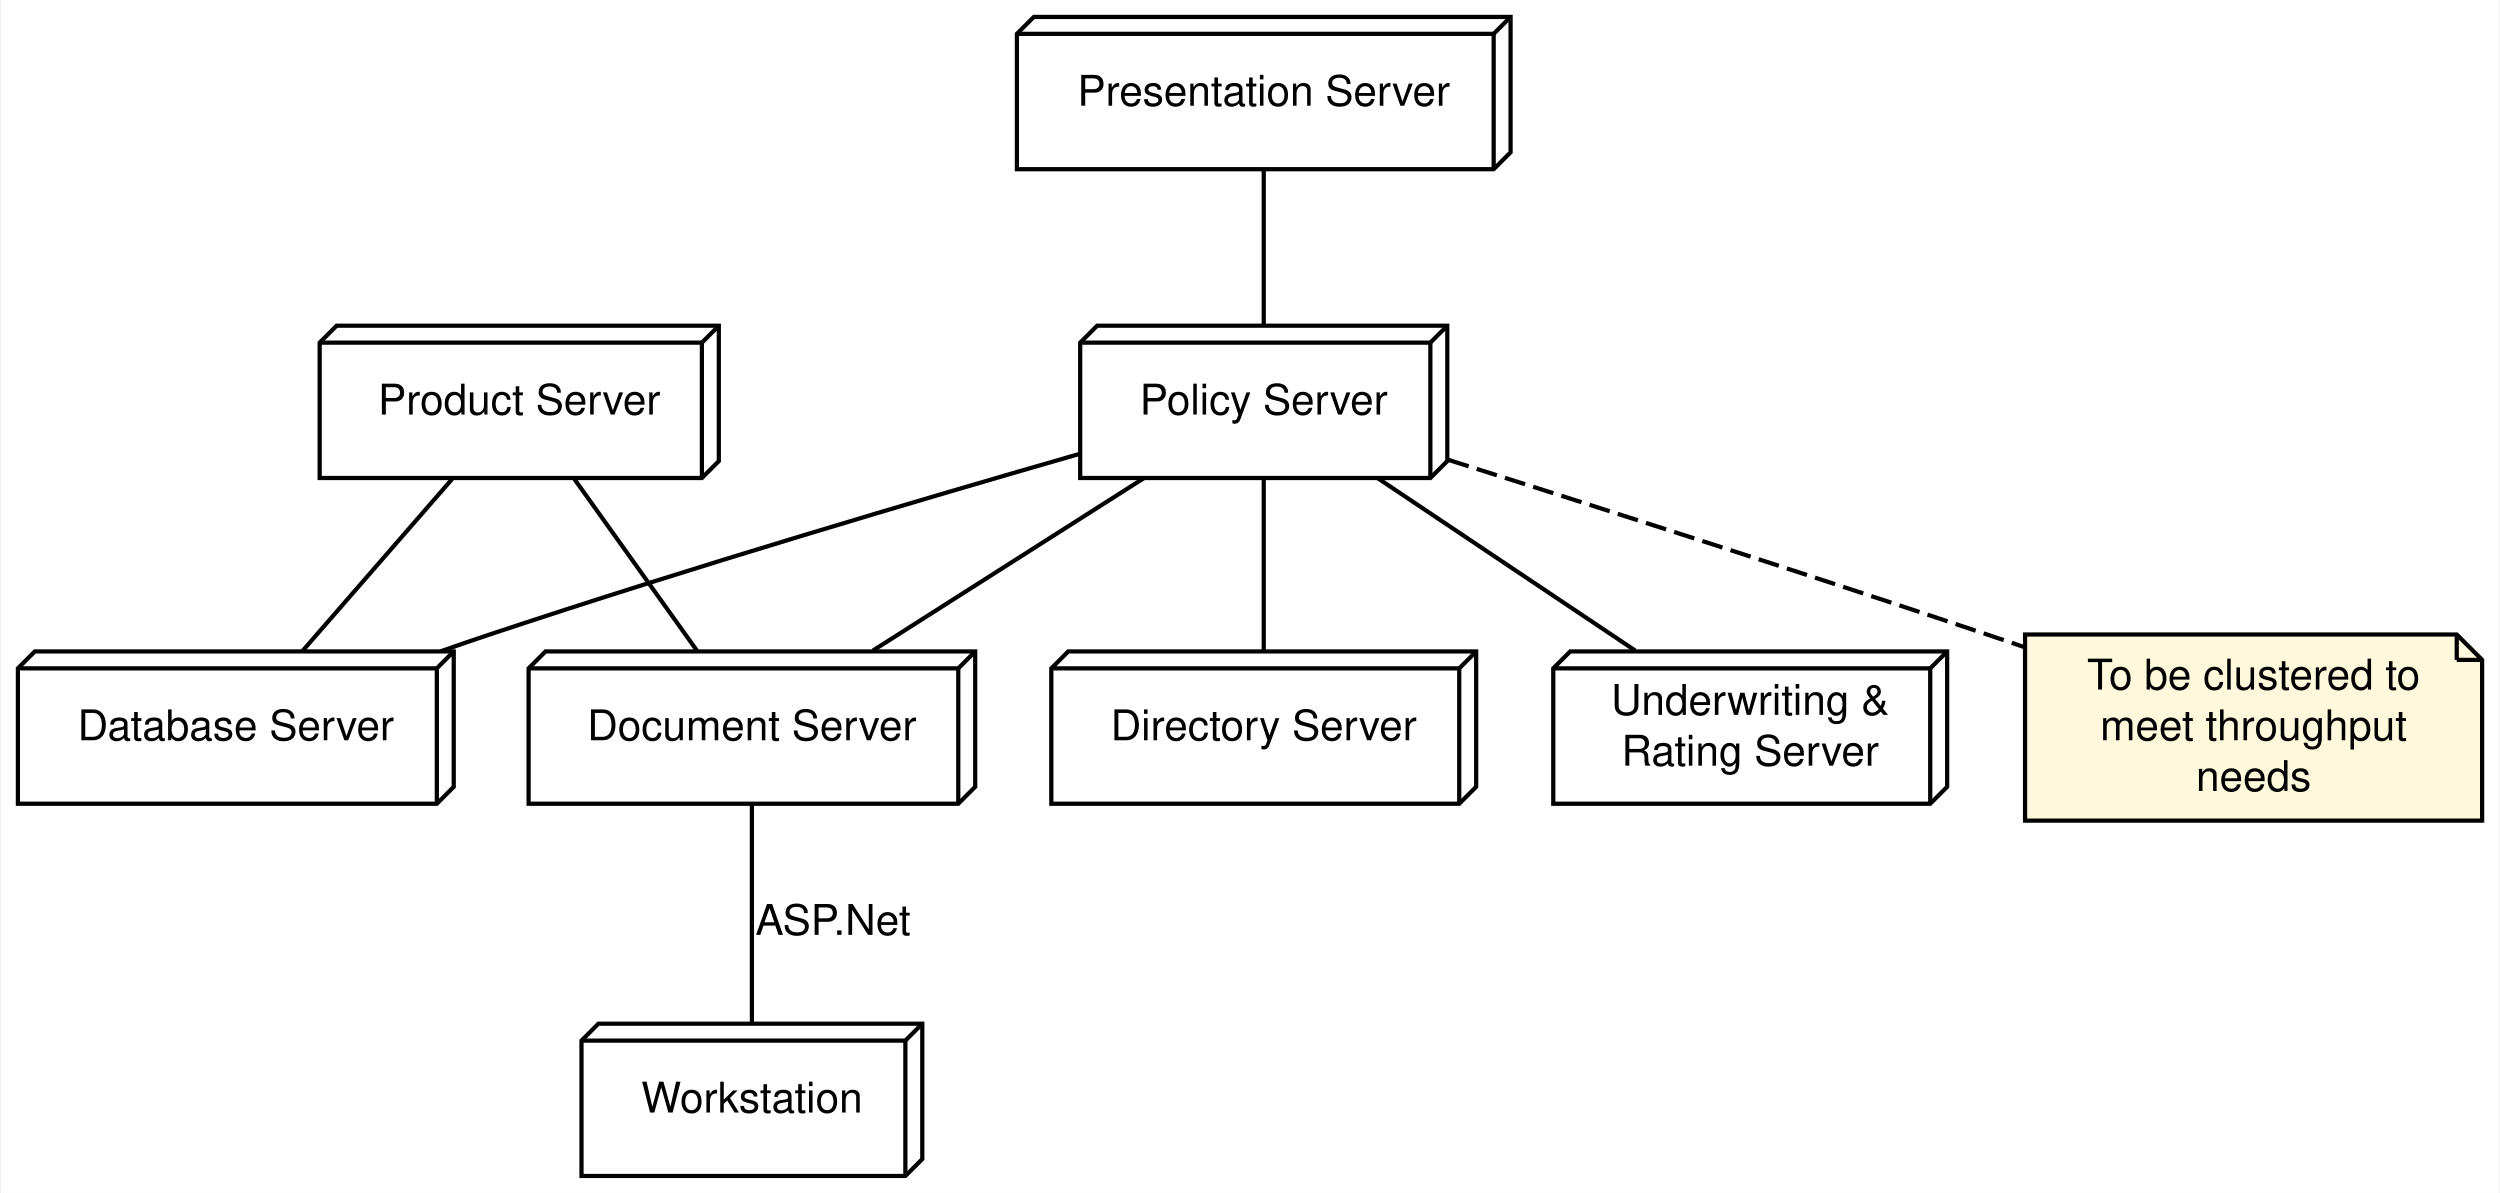
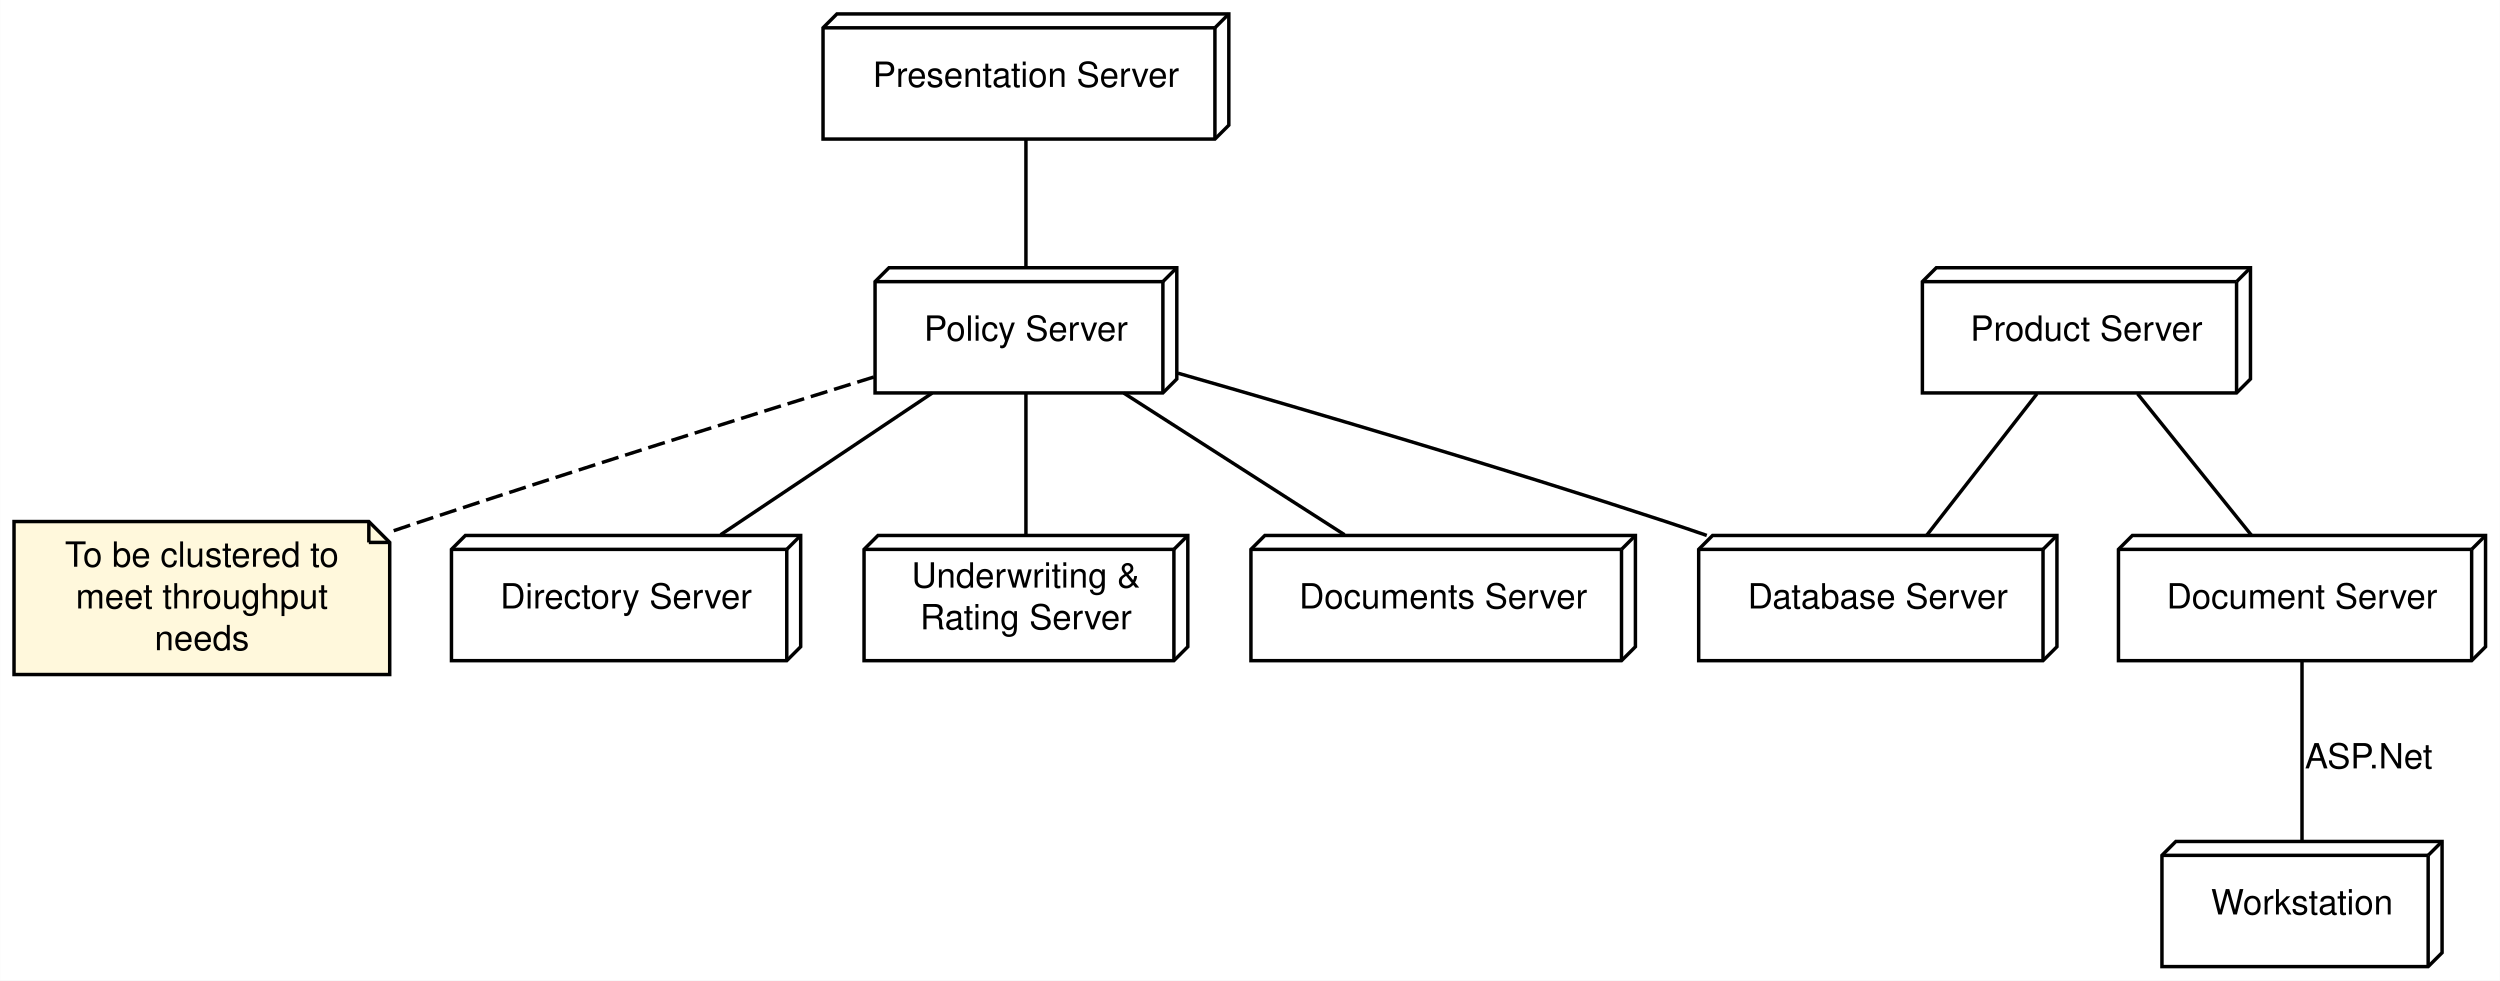
- <svg xmlns="http://www.w3.org/2000/svg" width="591pt" height="282pt" viewBox="0.00 0.00 590.52 282.00">
+ <svg xmlns="http://www.w3.org/2000/svg" width="719pt" height="282pt" viewBox="0.00 0.00 718.91 282.00">
  <g id="graph0" class="graph" transform="scale(1 1) rotate(0) translate(4 278)">
-     <polygon fill="#ffffff" stroke="transparent" points="-4,4 -4,-278 586.52,-278 586.52,4 -4,4" />
+     <polygon fill="#ffffff" stroke="transparent" points="-4,4 -4,-278 714.905,-278 714.905,4 -4,4" />
    <g id="node1" class="node">
-       <polygon fill="none" stroke="#000000" points="352.862,-274 240.155,-274 236.155,-270 236.155,-238 348.862,-238 352.862,-242 352.862,-274" />
-       <polyline fill="none" stroke="#000000" points="348.862,-270 236.155,-270 " />
-       <polyline fill="none" stroke="#000000" points="348.862,-270 348.862,-238 " />
-       <polyline fill="none" stroke="#000000" points="348.862,-270 352.862,-274 " />
-       <text text-anchor="middle" x="294.509" y="-253" font-family="Helvetica,sans-Serif" font-size="10.00" fill="#000000">Presentation Server</text>
+       <polygon fill="none" stroke="#000000" points="349.365,-274 236.659,-274 232.659,-270 232.659,-238 345.365,-238 349.365,-242 349.365,-274" />
+       <polyline fill="none" stroke="#000000" points="345.365,-270 232.659,-270 " />
+       <polyline fill="none" stroke="#000000" points="345.365,-270 345.365,-238 " />
+       <polyline fill="none" stroke="#000000" points="345.365,-270 349.365,-274 " />
+       <text text-anchor="middle" x="291.012" y="-253" font-family="Helvetica,sans-Serif" font-size="10.00" fill="#000000">Presentation Server</text>
    </g>
    <g id="node2" class="node">
-       <polygon fill="none" stroke="#000000" points="337.899,-201 255.118,-201 251.118,-197 251.118,-165 333.899,-165 337.899,-169 337.899,-201" />
-       <polyline fill="none" stroke="#000000" points="333.899,-197 251.118,-197 " />
-       <polyline fill="none" stroke="#000000" points="333.899,-197 333.899,-165 " />
-       <polyline fill="none" stroke="#000000" points="333.899,-197 337.899,-201 " />
-       <text text-anchor="middle" x="294.509" y="-180" font-family="Helvetica,sans-Serif" font-size="10.00" fill="#000000">Policy Server</text>
+       <polygon fill="none" stroke="#000000" points="334.402,-201 251.622,-201 247.622,-197 247.622,-165 330.402,-165 334.402,-169 334.402,-201" />
+       <polyline fill="none" stroke="#000000" points="330.402,-197 247.622,-197 " />
+       <polyline fill="none" stroke="#000000" points="330.402,-197 330.402,-165 " />
+       <polyline fill="none" stroke="#000000" points="330.402,-197 334.402,-201 " />
+       <text text-anchor="middle" x="291.012" y="-180" font-family="Helvetica,sans-Serif" font-size="10.00" fill="#000000">Policy Server</text>
    </g>
    <g id="edge1" class="edge">
-       <path fill="none" stroke="#000000" d="M294.509,-237.955C294.509,-226.724 294.509,-212.33 294.509,-201.09" />
+       <path fill="none" stroke="#000000" d="M291.012,-237.955C291.012,-226.724 291.012,-212.33 291.012,-201.09" />
    </g>
    <g id="node3" class="node">
-       <polygon fill="none" stroke="#000000" points="226.296,-124 124.721,-124 120.721,-120 120.721,-88 222.296,-88 226.296,-92 226.296,-124" />
-       <polyline fill="none" stroke="#000000" points="222.296,-120 120.721,-120 " />
-       <polyline fill="none" stroke="#000000" points="222.296,-120 222.296,-88 " />
-       <polyline fill="none" stroke="#000000" points="222.296,-120 226.296,-124 " />
-       <text text-anchor="middle" x="173.508" y="-103" font-family="Helvetica,sans-Serif" font-size="10.00" fill="#000000">Document Server</text>
+       <polygon fill="none" stroke="#000000" points="466.299,-124 359.725,-124 355.725,-120 355.725,-88 462.299,-88 466.299,-92 466.299,-124" />
+       <polyline fill="none" stroke="#000000" points="462.299,-120 355.725,-120 " />
+       <polyline fill="none" stroke="#000000" points="462.299,-120 462.299,-88 " />
+       <polyline fill="none" stroke="#000000" points="462.299,-120 466.299,-124 " />
+       <text text-anchor="middle" x="411.012" y="-103" font-family="Helvetica,sans-Serif" font-size="10.00" fill="#000000">Documents Server</text>
    </g>
    <g id="edge2" class="edge">
-       <path fill="none" stroke="#000000" d="M266.139,-164.947C246.86,-152.679 221.449,-136.508 202.119,-124.207" />
+       <path fill="none" stroke="#000000" d="M319.147,-164.947C338.266,-152.679 363.468,-136.508 382.638,-124.207" />
+     </g>
+     <g id="node7" class="node">
+       <polygon fill="none" stroke="#000000" points="587.529,-124 488.495,-124 484.495,-120 484.495,-88 583.529,-88 587.529,-92 587.529,-124" />
+       <polyline fill="none" stroke="#000000" points="583.529,-120 484.495,-120 " />
+       <polyline fill="none" stroke="#000000" points="583.529,-120 583.529,-88 " />
+       <polyline fill="none" stroke="#000000" points="583.529,-120 587.529,-124 " />
+       <text text-anchor="middle" x="536.012" y="-103" font-family="Helvetica,sans-Serif" font-size="10.00" fill="#000000">Database Server</text>
+     </g>
+     <g id="edge5" class="edge">
+       <path fill="none" stroke="#000000" d="M334.722,-170.677C372.138,-159.952 427.354,-143.703 475.012,-128 478.861,-126.732 482.834,-125.385 486.82,-124.007" />
+     </g>
+     <g id="node8" class="node">
+       <polygon fill="#fff8dc" stroke="#000000" points="102.036,-128 -.012,-128 -.012,-84 108.036,-84 108.036,-122 102.036,-128" />
+       <polyline fill="none" stroke="#000000" points="102.036,-128 102.036,-122 " />
+       <polyline fill="none" stroke="#000000" points="108.036,-122 102.036,-122 " />
+       <text text-anchor="middle" x="54.012" y="-115" font-family="Helvetica,sans-Serif" font-size="10.00" fill="#000000">To be clustered to</text>
+       <text text-anchor="middle" x="54.012" y="-103" font-family="Helvetica,sans-Serif" font-size="10.00" fill="#000000">meet throughput</text>
+       <text text-anchor="middle" x="54.012" y="-91" font-family="Helvetica,sans-Serif" font-size="10.00" fill="#000000">needs</text>
+     </g>
+     <g id="edge7" class="edge">
+       <path fill="none" stroke="#000000" stroke-dasharray="5,2" d="M247.275,-169.571C212.017,-158.65 161.204,-142.697 117.012,-128 114.154,-127.049 111.226,-126.065 108.273,-125.064" />
+     </g>
+     <g id="node9" class="node">
+       <polygon fill="none" stroke="#000000" points="226.229,-124 129.795,-124 125.795,-120 125.795,-88 222.229,-88 226.229,-92 226.229,-124" />
+       <polyline fill="none" stroke="#000000" points="222.229,-120 125.795,-120 " />
+       <polyline fill="none" stroke="#000000" points="222.229,-120 222.229,-88 " />
+       <polyline fill="none" stroke="#000000" points="222.229,-120 226.229,-124 " />
+       <text text-anchor="middle" x="176.012" y="-103" font-family="Helvetica,sans-Serif" font-size="10.00" fill="#000000">Directory Server</text>
+     </g>
+     <g id="edge8" class="edge">
+       <path fill="none" stroke="#000000" d="M264.05,-164.947C245.727,-152.679 221.575,-136.508 203.204,-124.207" />
+     </g>
+     <g id="node10" class="node">
+       <polygon fill="none" stroke="#000000" points="337.569,-124 248.455,-124 244.455,-120 244.455,-88 333.569,-88 337.569,-92 337.569,-124" />
+       <polyline fill="none" stroke="#000000" points="333.569,-120 244.455,-120 " />
+       <polyline fill="none" stroke="#000000" points="333.569,-120 333.569,-88 " />
+       <polyline fill="none" stroke="#000000" points="333.569,-120 337.569,-124 " />
+       <text text-anchor="middle" x="291.012" y="-109" font-family="Helvetica,sans-Serif" font-size="10.00" fill="#000000">Underwriting &amp;</text>
+       <text text-anchor="middle" x="291.012" y="-97" font-family="Helvetica,sans-Serif" font-size="10.00" fill="#000000">Rating Server</text>
+     </g>
+     <g id="edge9" class="edge">
+       <path fill="none" stroke="#000000" d="M291.012,-164.752C291.012,-152.478 291.012,-136.364 291.012,-124.117" />
+     </g>
+     <g id="node4" class="node">
+       <polygon fill="none" stroke="#000000" points="643.191,-201 552.833,-201 548.833,-197 548.833,-165 639.191,-165 643.191,-169 643.191,-201" />
+       <polyline fill="none" stroke="#000000" points="639.191,-197 548.833,-197 " />
+       <polyline fill="none" stroke="#000000" points="639.191,-197 639.191,-165 " />
+       <polyline fill="none" stroke="#000000" points="639.191,-197 643.191,-201 " />
+       <text text-anchor="middle" x="596.012" y="-180" font-family="Helvetica,sans-Serif" font-size="10.00" fill="#000000">Product Server</text>
+     </g>
+     <g id="node5" class="node">
+       <polygon fill="none" stroke="#000000" points="710.799,-124 609.225,-124 605.225,-120 605.225,-88 706.799,-88 710.799,-92 710.799,-124" />
+       <polyline fill="none" stroke="#000000" points="706.799,-120 605.225,-120 " />
+       <polyline fill="none" stroke="#000000" points="706.799,-120 706.799,-88 " />
+       <polyline fill="none" stroke="#000000" points="706.799,-120 710.799,-124 " />
+       <text text-anchor="middle" x="658.012" y="-103" font-family="Helvetica,sans-Serif" font-size="10.00" fill="#000000">Document Server</text>
+     </g>
+     <g id="edge3" class="edge">
+       <path fill="none" stroke="#000000" d="M610.705,-164.752C620.588,-152.478 633.563,-136.364 643.424,-124.117" />
+     </g>
+     <g id="edge6" class="edge">
+       <path fill="none" stroke="#000000" d="M581.793,-164.752C572.228,-152.478 559.672,-136.364 550.129,-124.117" />
    </g>
    <g id="node6" class="node">
-       <polygon fill="none" stroke="#000000" points="103.025,-124 3.991,-124 -.009,-120 -.009,-88 99.025,-88 103.025,-92 103.025,-124" />
-       <polyline fill="none" stroke="#000000" points="99.025,-120 -.009,-120 " />
-       <polyline fill="none" stroke="#000000" points="99.025,-120 99.025,-88 " />
-       <polyline fill="none" stroke="#000000" points="99.025,-120 103.025,-124 " />
-       <text text-anchor="middle" x="51.508" y="-103" font-family="Helvetica,sans-Serif" font-size="10.00" fill="#000000">Database Server</text>
-     </g>
-     <g id="edge5" class="edge">
-       <path fill="none" stroke="#000000" d="M251.019,-170.719C213.797,-160.02 158.875,-143.786 111.508,-128 107.719,-126.737 103.809,-125.394 99.887,-124.019" />
-     </g>
-     <g id="node7" class="node">
-       <polygon fill="#fff8dc" stroke="#000000" points="576.533,-128 474.485,-128 474.485,-84 582.533,-84 582.533,-122 576.533,-128" />
-       <polyline fill="none" stroke="#000000" points="576.533,-128 576.533,-122 " />
-       <polyline fill="none" stroke="#000000" points="582.533,-122 576.533,-122 " />
-       <text text-anchor="middle" x="528.509" y="-115" font-family="Helvetica,sans-Serif" font-size="10.00" fill="#000000">To be clustered to</text>
-       <text text-anchor="middle" x="528.509" y="-103" font-family="Helvetica,sans-Serif" font-size="10.00" fill="#000000">meet throughput</text>
-       <text text-anchor="middle" x="528.509" y="-91" font-family="Helvetica,sans-Serif" font-size="10.00" fill="#000000">needs</text>
-     </g>
-     <g id="edge7" class="edge">
-       <path fill="none" stroke="#000000" stroke-dasharray="5,2" d="M338.182,-169.281C372.792,-158.33 422.341,-142.477 465.509,-128 468.364,-127.042 471.29,-126.052 474.242,-125.046" />
-     </g>
-     <g id="node8" class="node">
-       <polygon fill="none" stroke="#000000" points="344.726,-124 248.291,-124 244.291,-120 244.291,-88 340.726,-88 344.726,-92 344.726,-124" />
-       <polyline fill="none" stroke="#000000" points="340.726,-120 244.291,-120 " />
-       <polyline fill="none" stroke="#000000" points="340.726,-120 340.726,-88 " />
-       <polyline fill="none" stroke="#000000" points="340.726,-120 344.726,-124 " />
-       <text text-anchor="middle" x="294.509" y="-103" font-family="Helvetica,sans-Serif" font-size="10.00" fill="#000000">Directory Server</text>
-     </g>
-     <g id="edge8" class="edge">
-       <path fill="none" stroke="#000000" d="M294.509,-164.752C294.509,-152.478 294.509,-136.364 294.509,-124.117" />
-     </g>
-     <g id="node9" class="node">
-       <polygon fill="none" stroke="#000000" points="456.065,-124 366.952,-124 362.952,-120 362.952,-88 452.065,-88 456.065,-92 456.065,-124" />
-       <polyline fill="none" stroke="#000000" points="452.065,-120 362.952,-120 " />
-       <polyline fill="none" stroke="#000000" points="452.065,-120 452.065,-88 " />
-       <polyline fill="none" stroke="#000000" points="452.065,-120 456.065,-124 " />
-       <text text-anchor="middle" x="409.509" y="-109" font-family="Helvetica,sans-Serif" font-size="10.00" fill="#000000">Underwriting &amp;</text>
-       <text text-anchor="middle" x="409.509" y="-97" font-family="Helvetica,sans-Serif" font-size="10.00" fill="#000000">Rating Server</text>
-     </g>
-     <g id="edge9" class="edge">
-       <path fill="none" stroke="#000000" d="M321.471,-164.947C339.794,-152.679 363.945,-136.508 382.317,-124.207" />
-     </g>
-     <g id="node5" class="node">
-       <polygon fill="none" stroke="#000000" points="213.79,-36 137.227,-36 133.227,-32 133.227,0 209.79,0 213.79,-4 213.79,-36" />
-       <polyline fill="none" stroke="#000000" points="209.79,-32 133.227,-32 " />
-       <polyline fill="none" stroke="#000000" points="209.79,-32 209.79,0 " />
-       <polyline fill="none" stroke="#000000" points="209.79,-32 213.79,-36 " />
-       <text text-anchor="middle" x="173.508" y="-15" font-family="Helvetica,sans-Serif" font-size="10.00" fill="#000000">Workstation</text>
+       <polygon fill="none" stroke="#000000" points="698.293,-36 621.731,-36 617.731,-32 617.731,0 694.293,0 698.293,-4 698.293,-36" />
+       <polyline fill="none" stroke="#000000" points="694.293,-32 617.731,-32 " />
+       <polyline fill="none" stroke="#000000" points="694.293,-32 694.293,0 " />
+       <polyline fill="none" stroke="#000000" points="694.293,-32 698.293,-36 " />
+       <text text-anchor="middle" x="658.012" y="-15" font-family="Helvetica,sans-Serif" font-size="10.00" fill="#000000">Workstation</text>
    </g>
    <g id="edge4" class="edge">
-       <path fill="none" stroke="#000000" d="M173.508,-87.766C173.508,-72.663 173.508,-51.307 173.508,-36.21" />
-       <text text-anchor="middle" x="192.68" y="-57" font-family="Helvetica,sans-Serif" font-size="10.00" fill="#000000">ASP.Net</text>
-     </g>
-     <g id="node4" class="node">
-       <polygon fill="none" stroke="#000000" points="165.687,-201 75.33,-201 71.33,-197 71.33,-165 161.687,-165 165.687,-169 165.687,-201" />
-       <polyline fill="none" stroke="#000000" points="161.687,-197 71.33,-197 " />
-       <polyline fill="none" stroke="#000000" points="161.687,-197 161.687,-165 " />
-       <polyline fill="none" stroke="#000000" points="161.687,-197 165.687,-201 " />
-       <text text-anchor="middle" x="118.508" y="-180" font-family="Helvetica,sans-Serif" font-size="10.00" fill="#000000">Product Server</text>
-     </g>
-     <g id="edge3" class="edge">
-       <path fill="none" stroke="#000000" d="M131.543,-164.752C140.31,-152.478 151.82,-136.364 160.568,-124.117" />
-     </g>
-     <g id="edge6" class="edge">
-       <path fill="none" stroke="#000000" d="M102.63,-164.752C91.95,-152.478 77.929,-136.364 67.273,-124.117" />
+       <path fill="none" stroke="#000000" d="M658.012,-87.766C658.012,-72.663 658.012,-51.307 658.012,-36.21" />
+       <text text-anchor="middle" x="677.183" y="-57" font-family="Helvetica,sans-Serif" font-size="10.00" fill="#000000">ASP.Net</text>
    </g>
  </g>
</svg>
